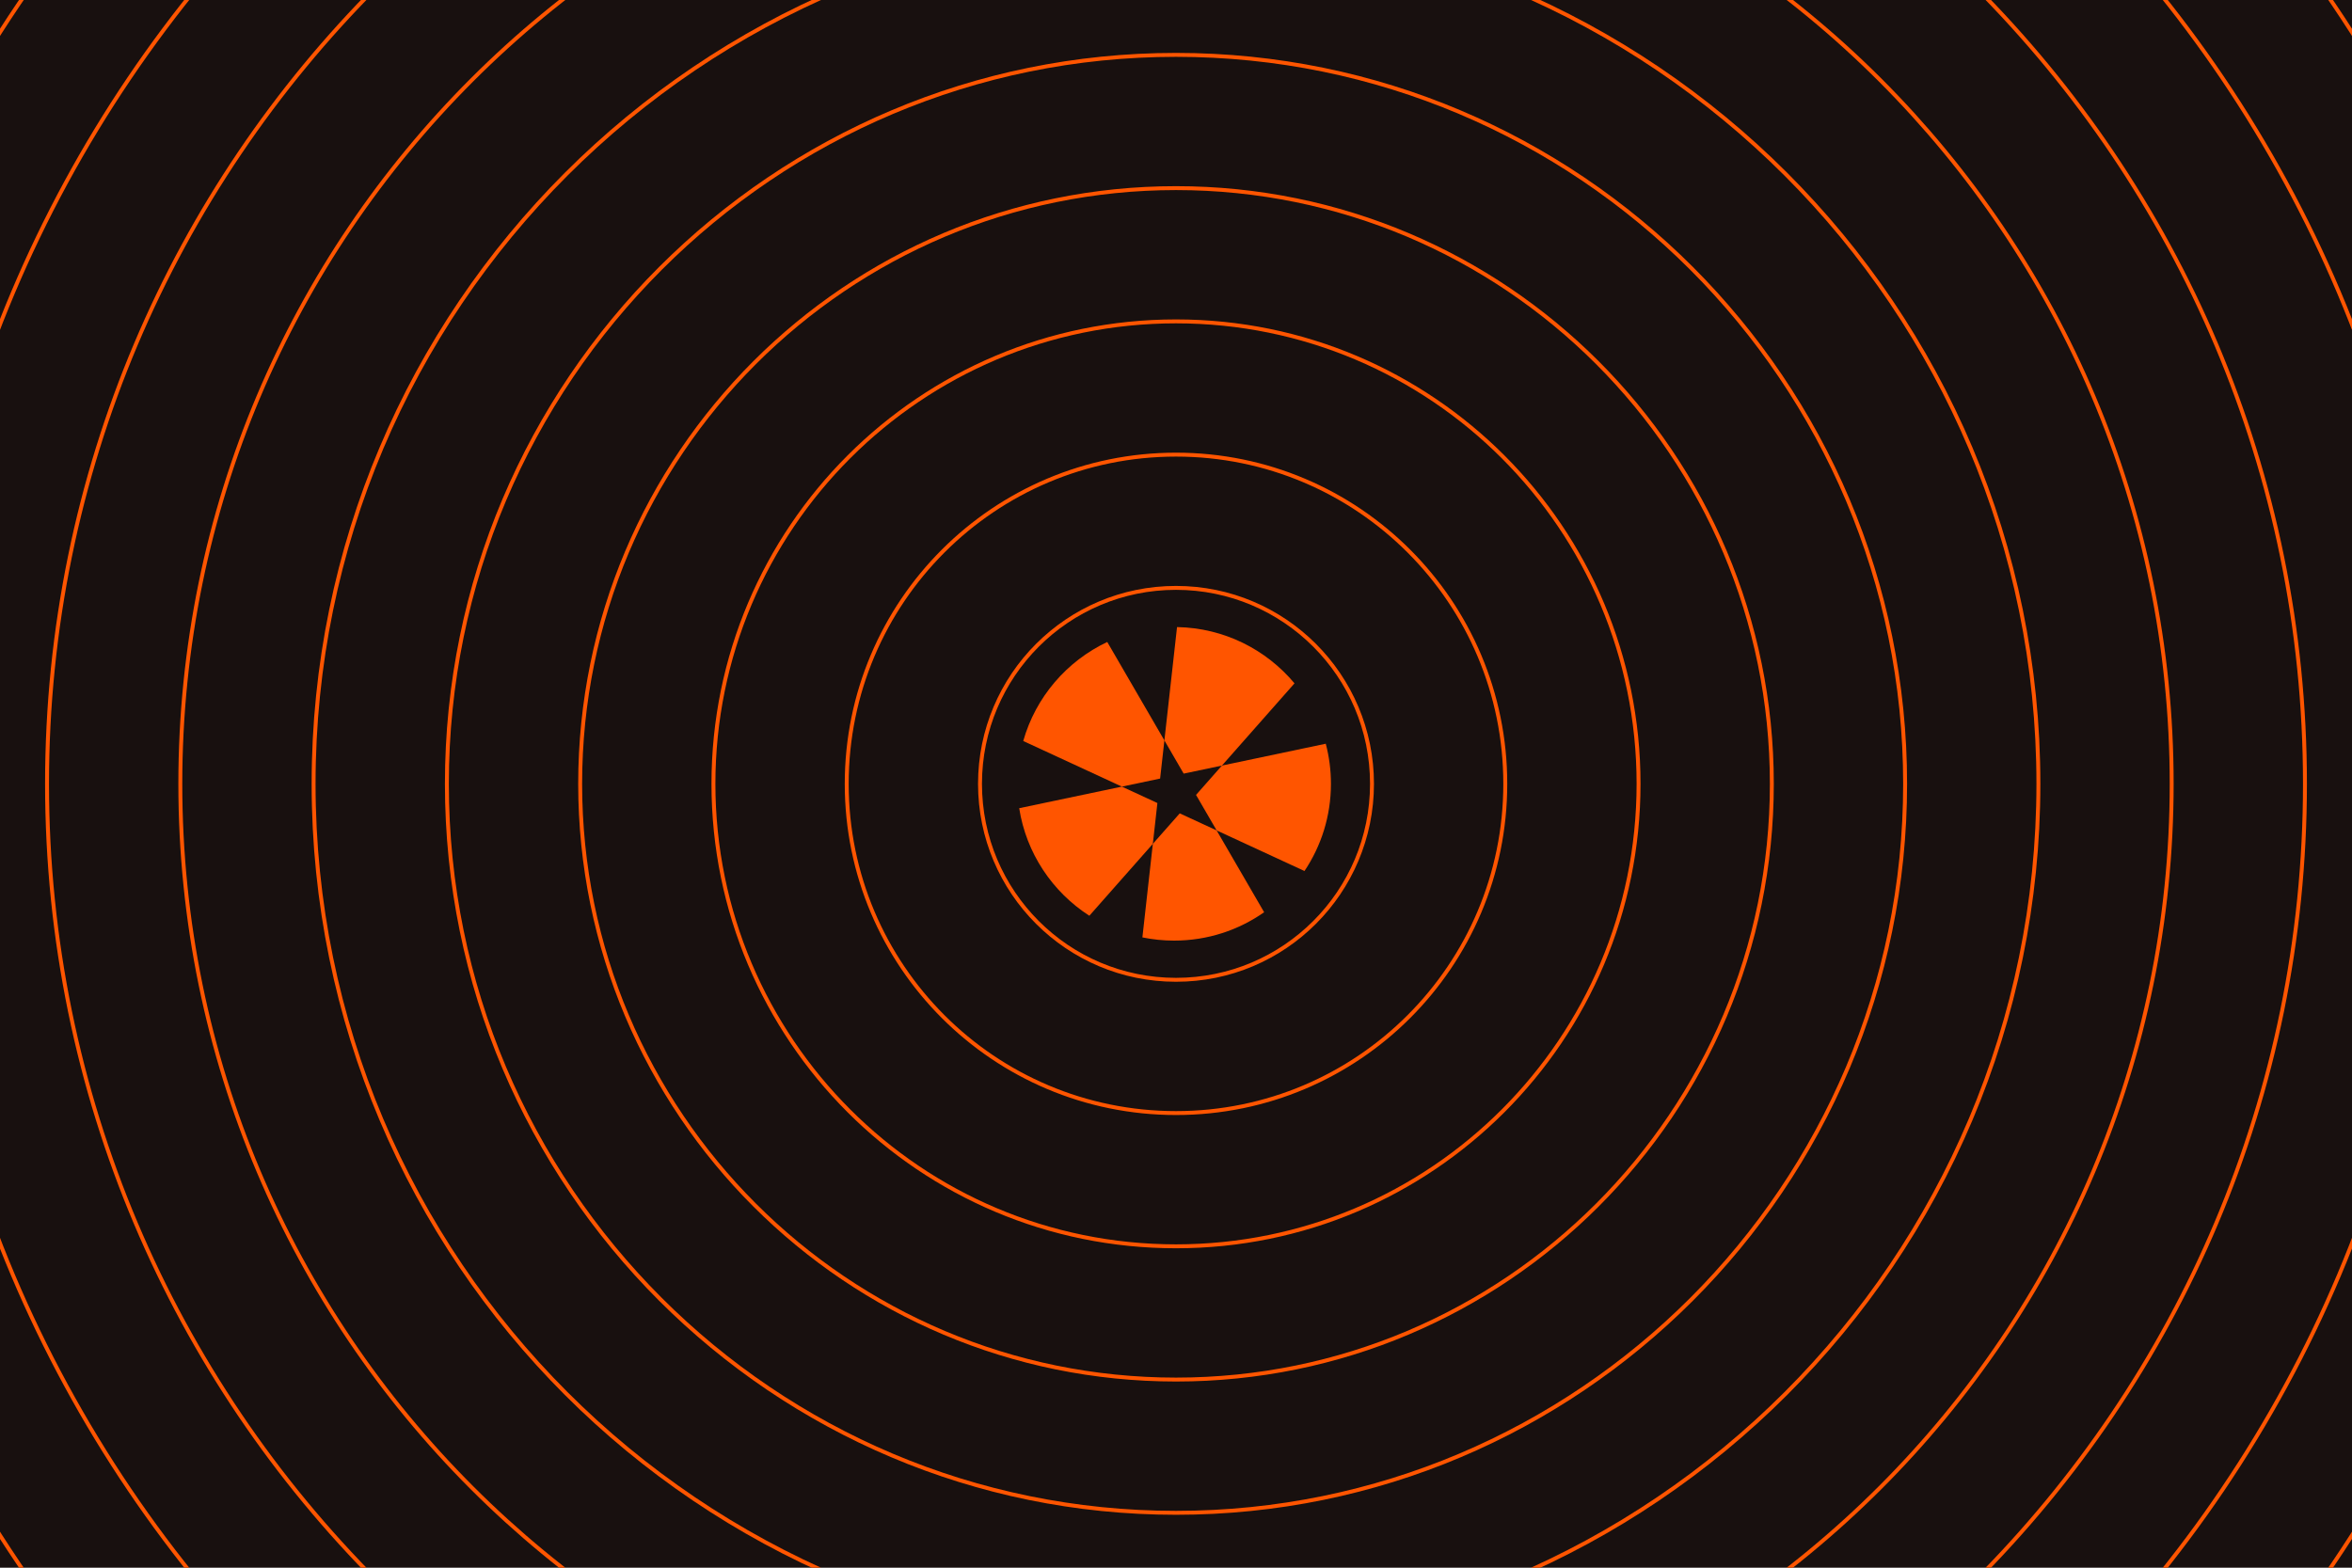
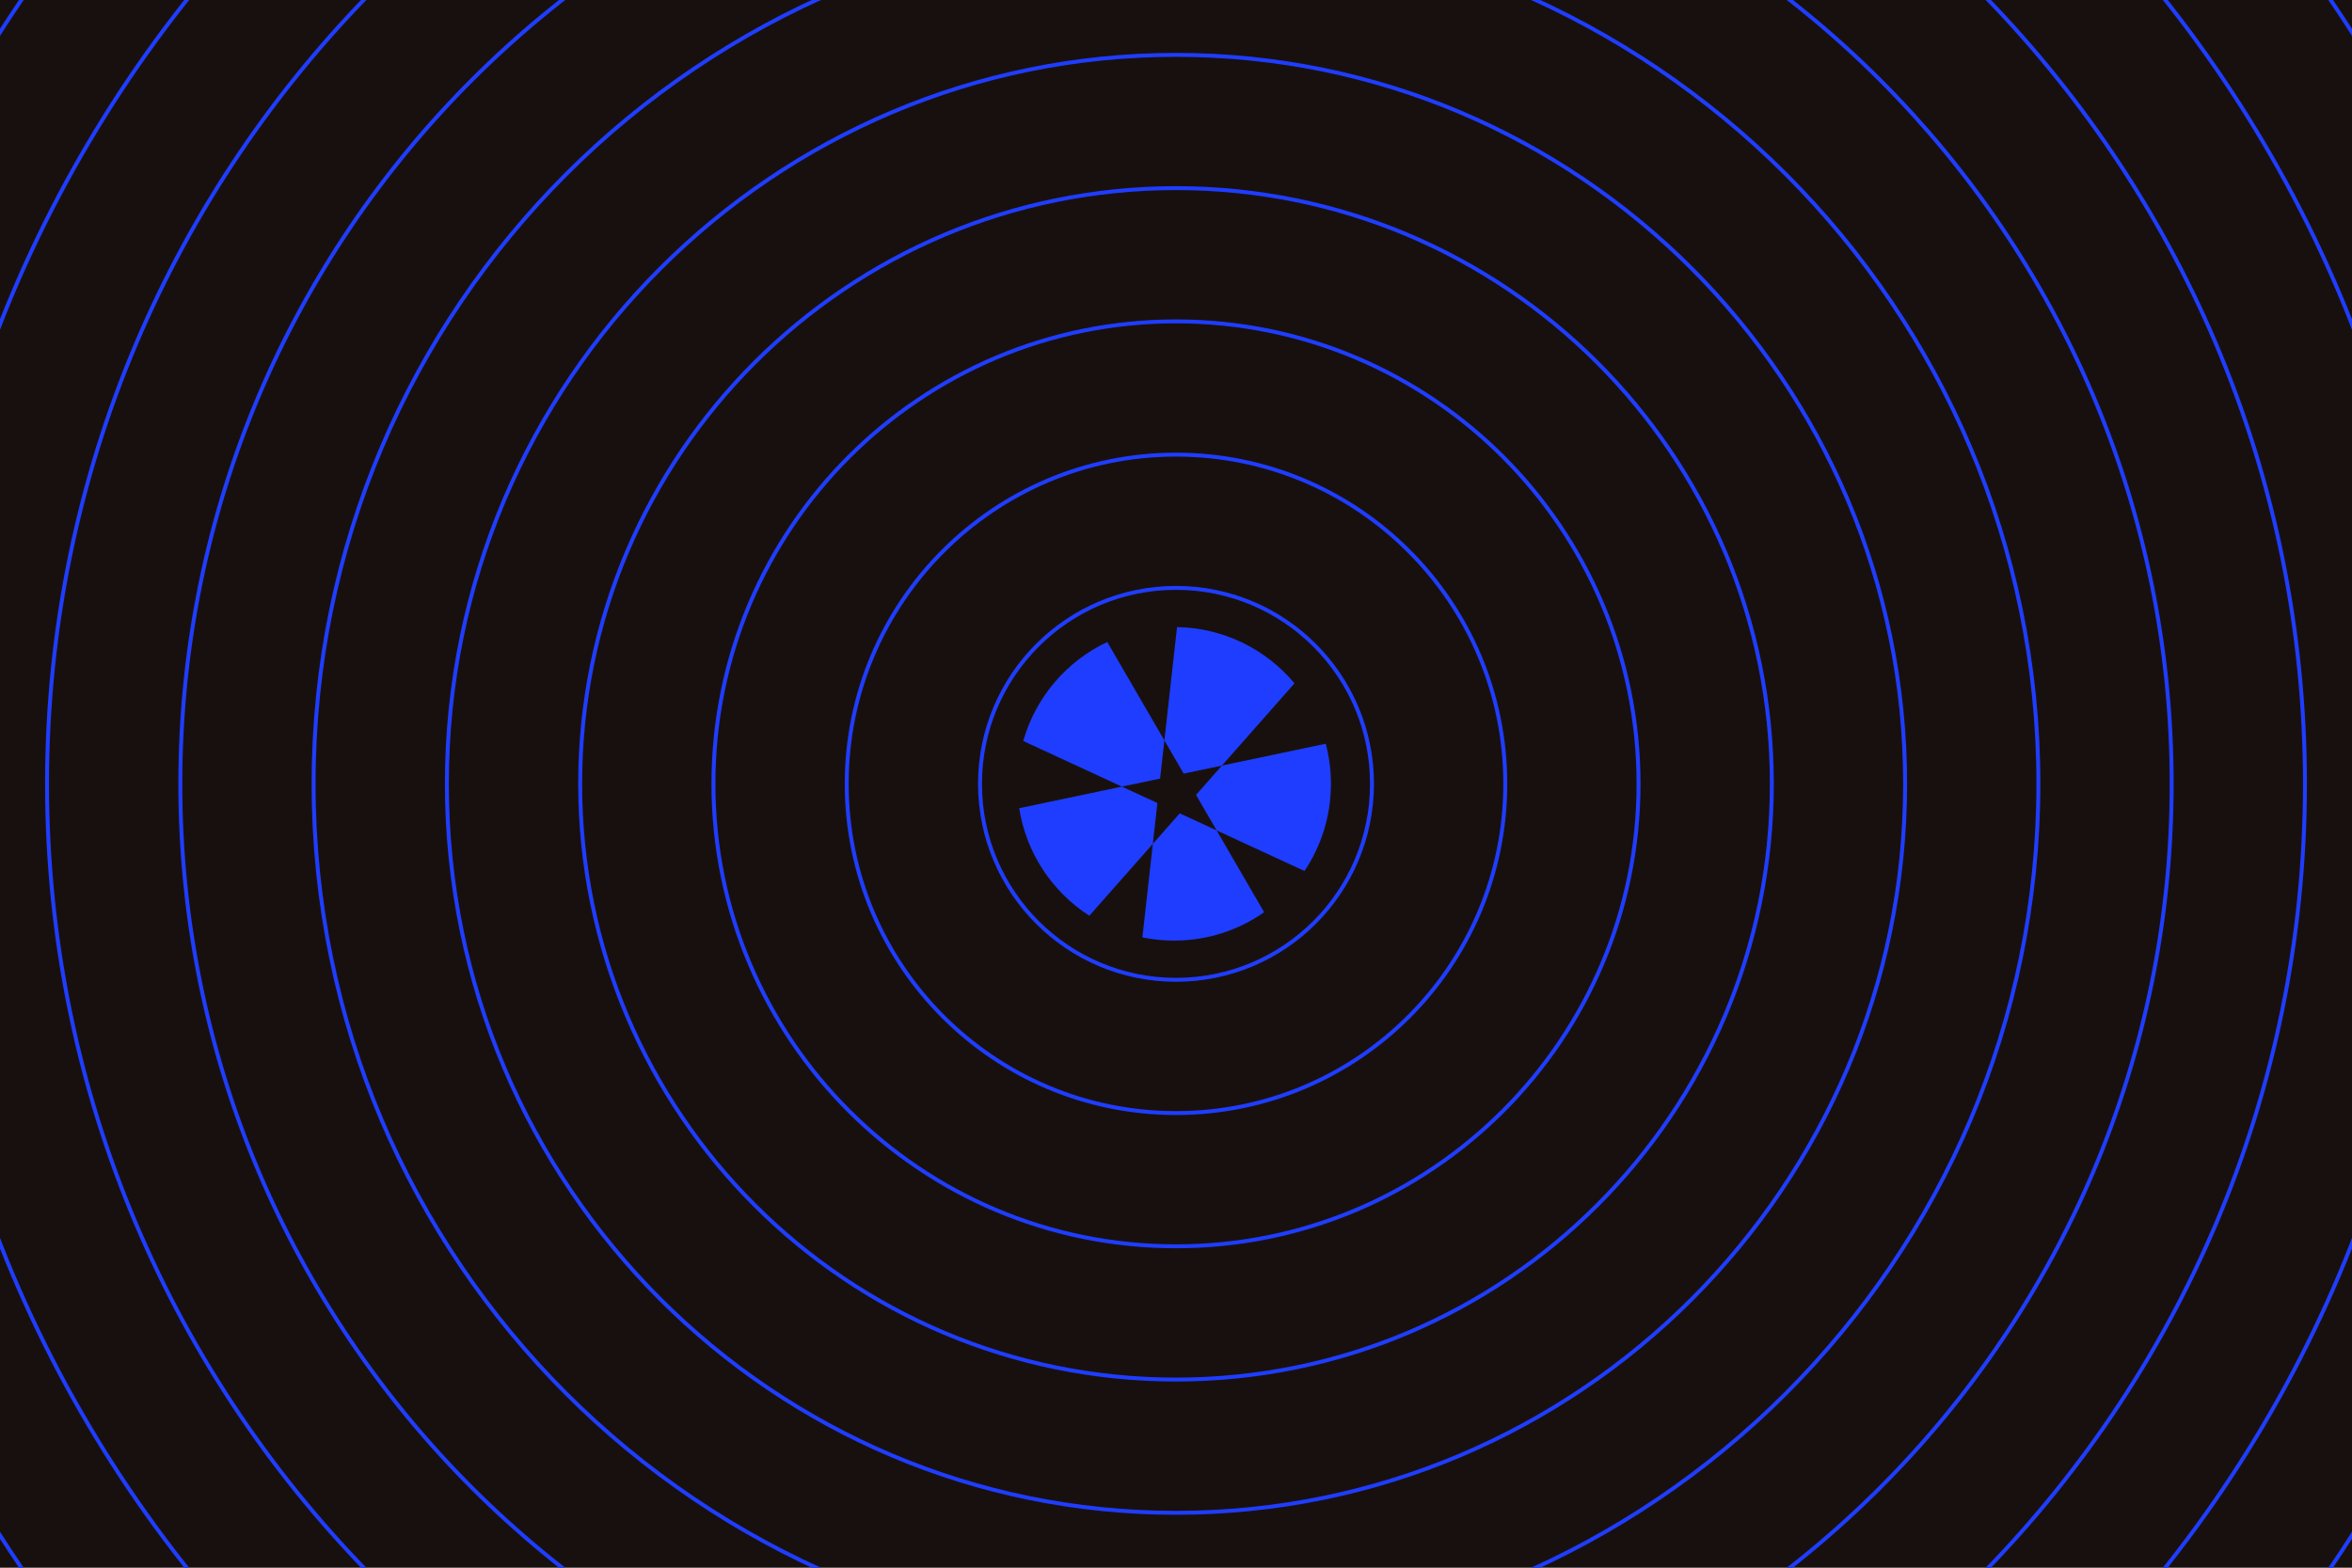
<svg xmlns="http://www.w3.org/2000/svg" width="1200" height="800" viewBox="0 0 1200 800" role="img">
  <defs>
    <clipPath id="clip-orbit-ink">
      <rect x="0" y="0" width="1200" height="800" rx="0" fill="#FFFFFF" />
    </clipPath>
  </defs>
  <g clip-path="url(#clip-orbit-ink)">
    <rect x="0" y="0" width="1200" height="800" rx="0" fill="#18100F" />
-     <circle cx="600" cy="400" r="100" fill="none" stroke="#FF5500" stroke-width="2" />
-     <circle cx="600" cy="400" r="168" fill="none" stroke="#FF5500" stroke-width="2" />
-     <circle cx="600" cy="400" r="236" fill="none" stroke="#FF5500" stroke-width="2" />
-     <circle cx="600" cy="400" r="304" fill="none" stroke="#FF5500" stroke-width="2" />
-     <circle cx="600" cy="400" r="372" fill="none" stroke="#FF5500" stroke-width="2" />
-     <circle cx="600" cy="400" r="440" fill="none" stroke="#FF5500" stroke-width="2" />
-     <circle cx="600" cy="400" r="508" fill="none" stroke="#FF5500" stroke-width="2" />
-     <circle cx="600" cy="400" r="576" fill="none" stroke="#FF5500" stroke-width="2" />
-     <circle cx="600" cy="400" r="644" fill="none" stroke="#FF5500" stroke-width="2" />
-     <circle cx="600" cy="400" r="712" fill="none" stroke="#FF5500" stroke-width="2" />
-     <circle cx="600" cy="400" r="780" fill="none" stroke="#FF5500" stroke-width="2" />
+     <circle cx="600" cy="400" r="100" fill="none" stroke="#1F3DFF" stroke-width="2" />
+     <circle cx="600" cy="400" r="168" fill="none" stroke="#1F3DFF" stroke-width="2" />
+     <circle cx="600" cy="400" r="236" fill="none" stroke="#1F3DFF" stroke-width="2" />
+     <circle cx="600" cy="400" r="304" fill="none" stroke="#1F3DFF" stroke-width="2" />
+     <circle cx="600" cy="400" r="372" fill="none" stroke="#1F3DFF" stroke-width="2" />
+     <circle cx="600" cy="400" r="440" fill="none" stroke="#1F3DFF" stroke-width="2" />
+     <circle cx="600" cy="400" r="508" fill="none" stroke="#1F3DFF" stroke-width="2" />
+     <circle cx="600" cy="400" r="576" fill="none" stroke="#1F3DFF" stroke-width="2" />
+     <circle cx="600" cy="400" r="644" fill="none" stroke="#1F3DFF" stroke-width="2" />
+     <circle cx="600" cy="400" r="712" fill="none" stroke="#1F3DFF" stroke-width="2" />
+     <circle cx="600" cy="400" r="780" fill="none" stroke="#1F3DFF" stroke-width="2" />
    <g transform="translate(520 320) scale(0.7692308)">
-       <path d="M68.101 105.839L91.656 116.726L88.639 143.794L46.534 191.507C22.093 175.772 4.671 150.08 0 120.162L68.101 105.839Z" fill="#FF5500" />
-       <path d="M130.951 134.888L162.455 189.17C145.558 201.035 124.972 208 102.758 208C95.547 208 88.507 207.265 81.709 205.868L88.639 143.794L106.478 123.581L130.951 134.888Z" fill="#FF5500" />
-       <path d="M203.331 77.381C205.572 85.874 206.767 94.793 206.767 103.991C206.767 125.396 200.299 145.29 189.214 161.828L130.956 134.891L117.286 111.344L134.458 91.88L203.331 77.381Z" fill="#FF5500" />
-       <path d="M104.686 0C135.983 0.569 163.901 14.96 182.597 37.328L134.452 91.881L109.092 97.219L96.299 75.178L104.686 0Z" fill="#FF5500" />
-       <path d="M96.299 75.178L93.467 100.5L68.115 105.836L2.676 75.58C10.918 46.49 31.501 22.587 58.41 9.884L96.299 75.178Z" fill="#FF5500" />
+       <path d="M68.101 105.839L91.656 116.726L88.639 143.794L46.534 191.507C22.093 175.772 4.671 150.08 0 120.162L68.101 105.839Z" fill="#1F3DFF" />
+       <path d="M130.951 134.888L162.455 189.17C145.558 201.035 124.972 208 102.758 208C95.547 208 88.507 207.265 81.709 205.868L88.639 143.794L106.478 123.581L130.951 134.888Z" fill="#1F3DFF" />
+       <path d="M203.331 77.381C205.572 85.874 206.767 94.793 206.767 103.991C206.767 125.396 200.299 145.29 189.214 161.828L130.956 134.891L117.286 111.344L134.458 91.88L203.331 77.381Z" fill="#1F3DFF" />
+       <path d="M104.686 0C135.983 0.569 163.901 14.96 182.597 37.328L134.452 91.881L109.092 97.219L96.299 75.178L104.686 0Z" fill="#1F3DFF" />
+       <path d="M96.299 75.178L93.467 100.5L68.115 105.836L2.676 75.58C10.918 46.49 31.501 22.587 58.41 9.884L96.299 75.178Z" fill="#1F3DFF" />
    </g>
  </g>
</svg>
